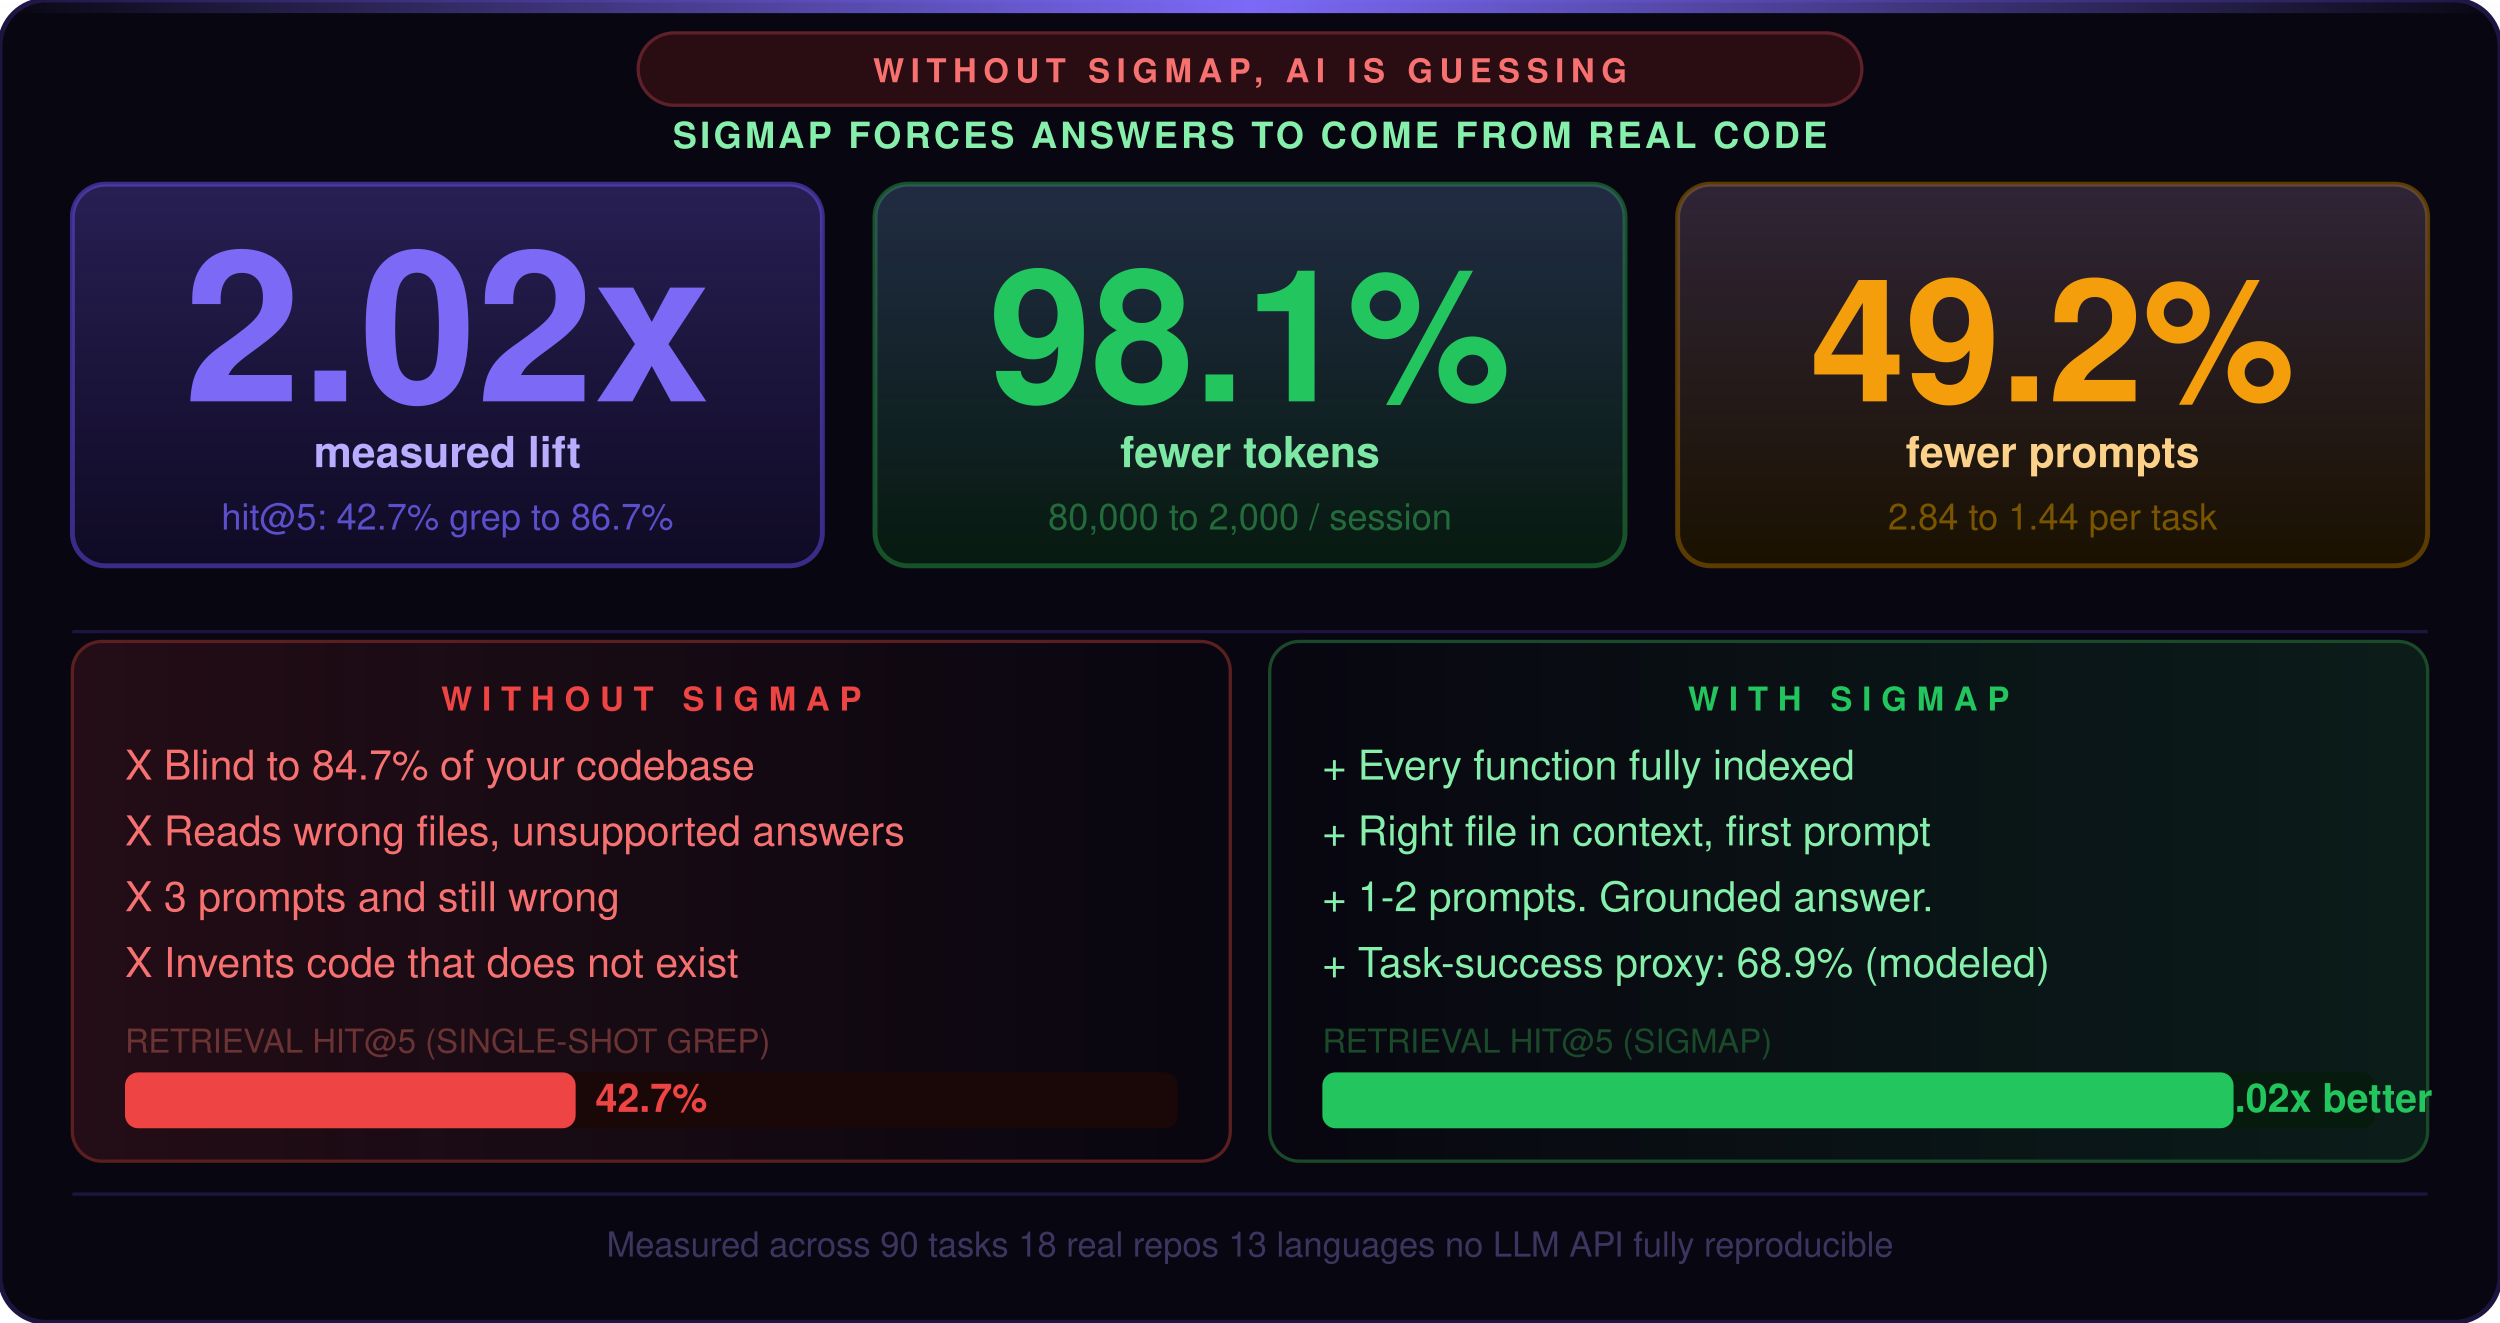
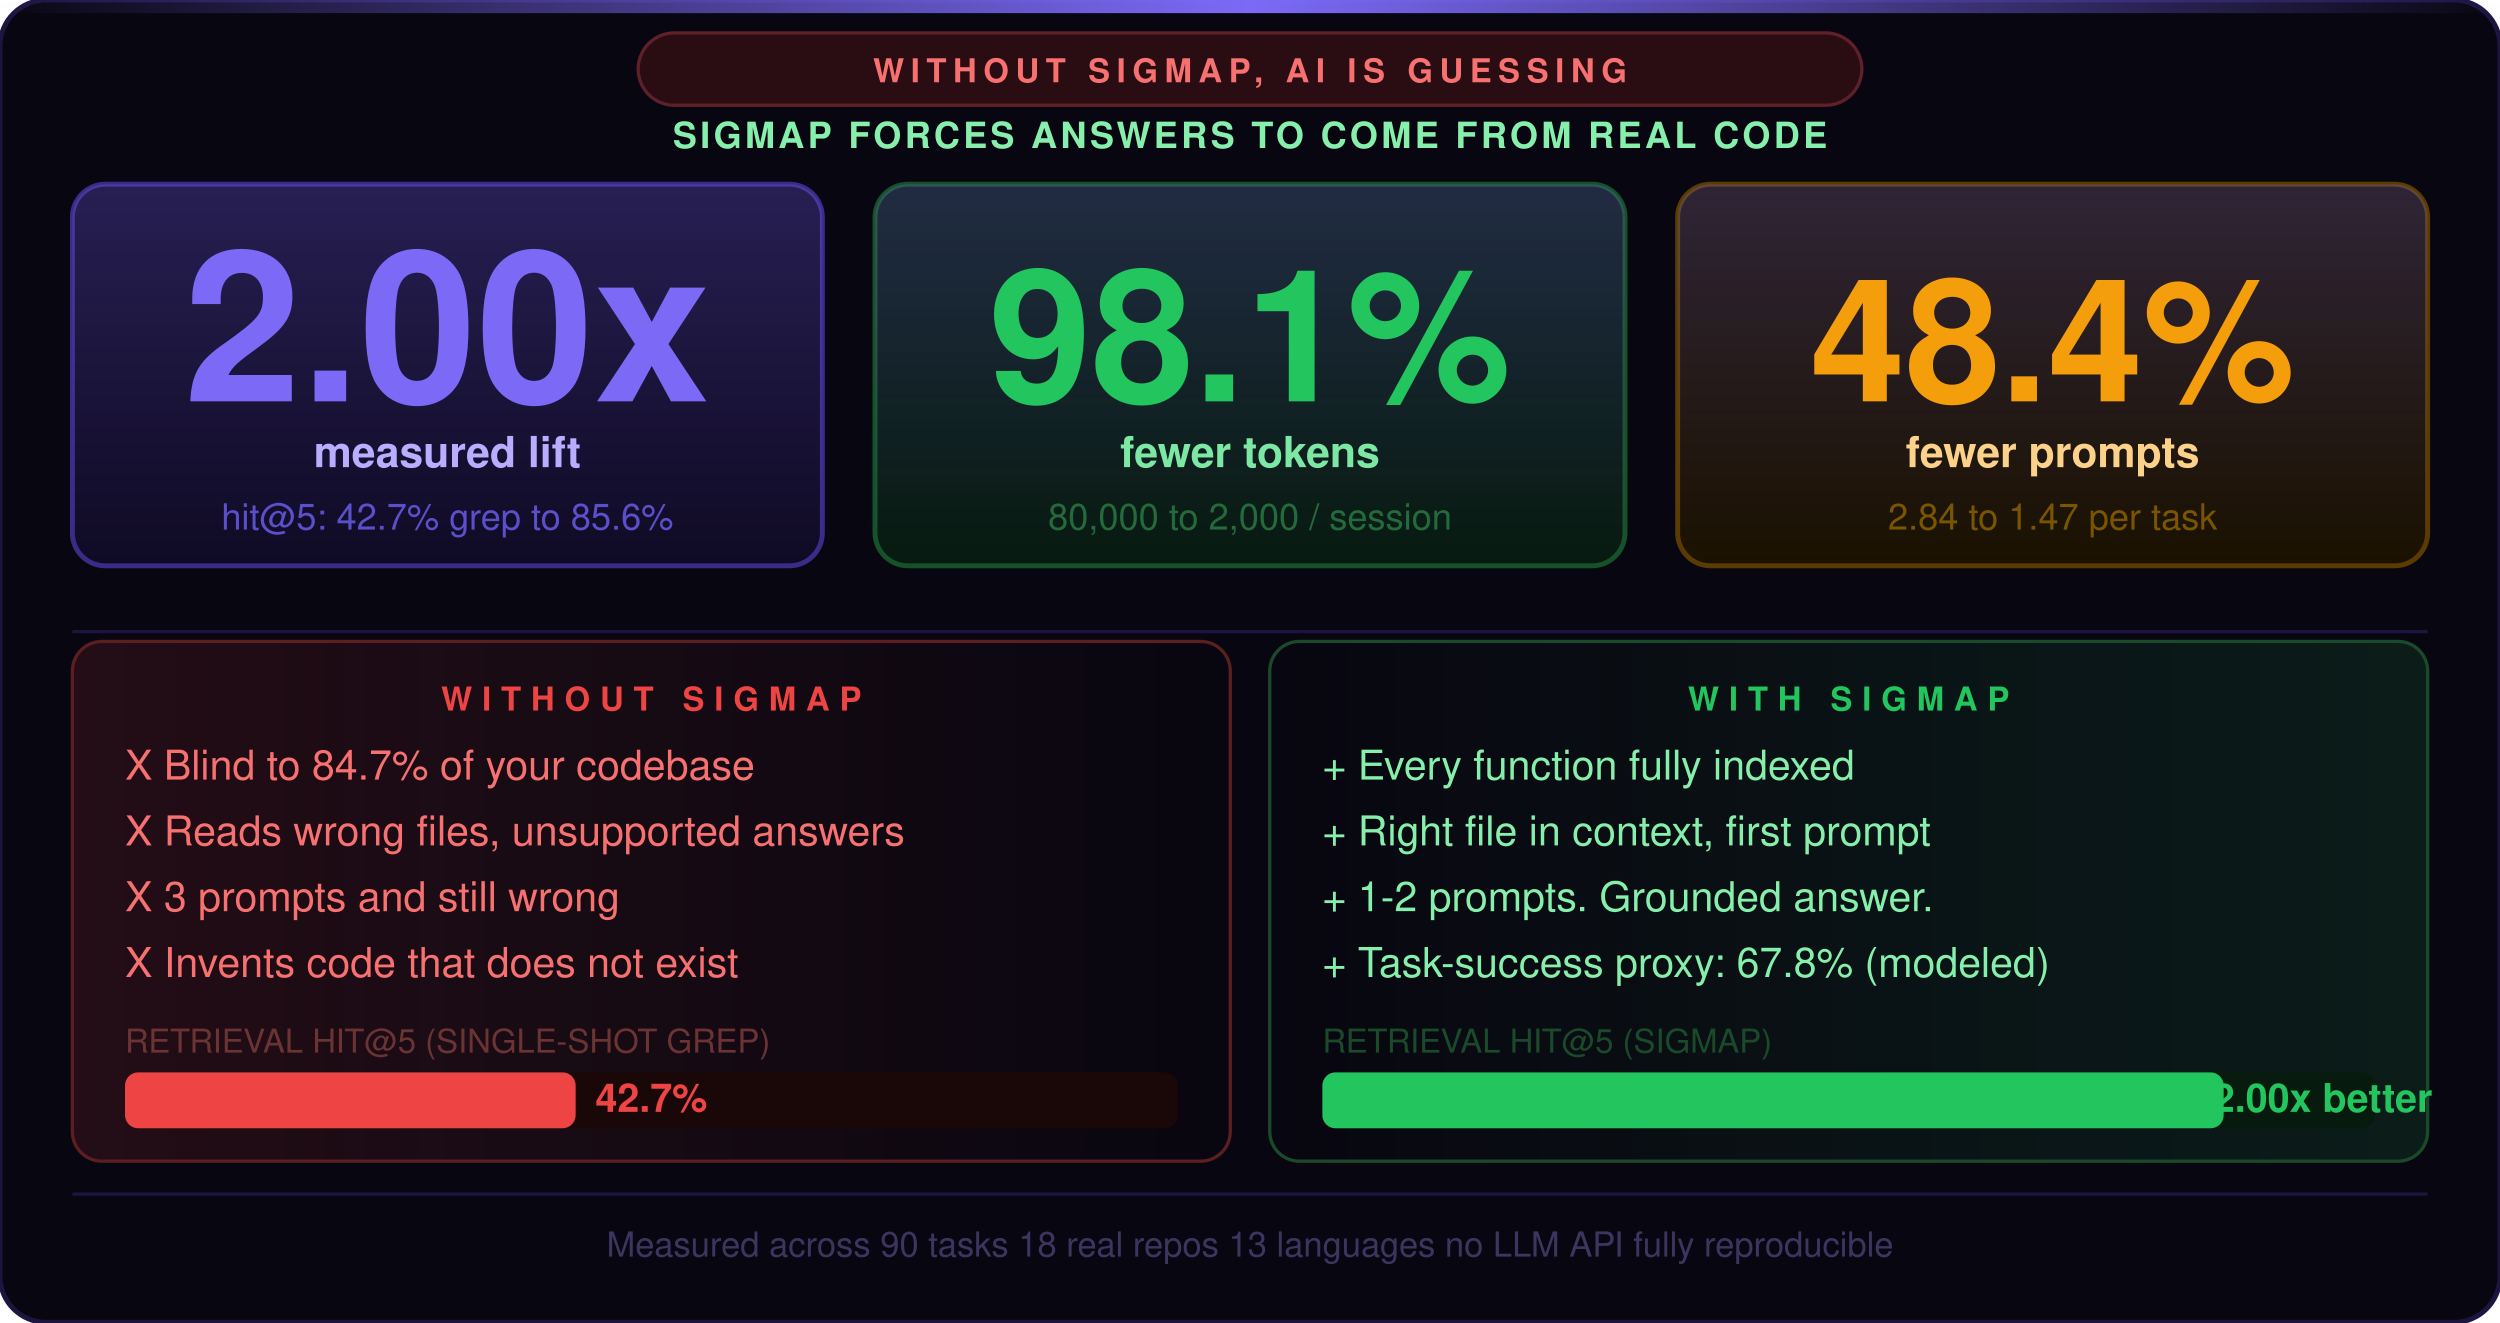
<svg xmlns="http://www.w3.org/2000/svg" viewBox="0 0 760 402" width="760" height="402" font-family="-apple-system,BlinkMacSystemFont,'Segoe UI',Helvetica,Arial,sans-serif">
  <rect width="760" height="402" fill="#080610" rx="14" />
  <rect width="760" height="402" fill="none" stroke="#1e1440" stroke-width="1.5" rx="14" />
  <defs>
    <linearGradient id="topglow" x1="0" x2="1" y1="0" y2="0">
      <stop offset="0%" stop-color="#7c6af7" stop-opacity="0" />
      <stop offset="50%" stop-color="#7c6af7" stop-opacity="1" />
      <stop offset="100%" stop-color="#7c6af7" stop-opacity="0" />
    </linearGradient>
    <linearGradient id="cardglow" x1="0" x2="0" y1="0" y2="1">
      <stop offset="0%" stop-color="#7c6af7" stop-opacity="0.22" />
      <stop offset="100%" stop-color="#7c6af7" stop-opacity="0" />
    </linearGradient>
    <linearGradient id="redglow" x1="0" x2="1" y1="0" y2="0">
      <stop offset="0%" stop-color="#ef4444" stop-opacity="0.12" />
      <stop offset="100%" stop-color="#ef4444" stop-opacity="0" />
    </linearGradient>
    <linearGradient id="greenglow" x1="0" x2="1" y1="0" y2="0">
      <stop offset="0%" stop-color="#22c55e" stop-opacity="0" />
      <stop offset="100%" stop-color="#22c55e" stop-opacity="0.12" />
    </linearGradient>
  </defs>
  <rect x="0" y="0" width="760" height="4" fill="url(#topglow)" rx="14" />
  <rect x="194" y="10" width="372" height="22" rx="11" fill="#2a0d12" stroke="#5f2029" stroke-width="1" />
  <text x="380" y="25" text-anchor="middle" font-size="10" font-weight="800" letter-spacing="2" fill="#f87171">WITHOUT SIGMAP, AI IS GUESSING</text>
  <text x="380" y="45" text-anchor="middle" font-size="11" font-weight="700" letter-spacing="1" fill="#86efac">SIGMAP FORCES ANSWERS TO COME FROM REAL CODE</text>
  <rect x="22" y="56" width="228" height="116" rx="10" fill="#0f0a24" stroke="#3a2b88" stroke-width="1.5" />
  <rect x="22" y="56" width="228" height="116" rx="10" fill="url(#cardglow)" />
-   <text x="136" y="122" text-anchor="middle" font-size="64" font-weight="900" fill="#7c6af7">2.02x</text>
+   <text x="136" y="122" text-anchor="middle" font-size="64" font-weight="900" fill="#7c6af7">2.00x</text>
  <text x="136" y="142" text-anchor="middle" font-size="13" font-weight="700" fill="#b8adff">measured lift</text>
-   <text x="136" y="161" text-anchor="middle" font-size="11" fill="#5b4fcc">hit@5: 42.7% grep to 86.7%</text>
+   <text x="136" y="161" text-anchor="middle" font-size="11" fill="#5b4fcc">hit@5: 42.7% grep to 85.6%</text>
  <rect x="266" y="56" width="228" height="116" rx="10" fill="#071a10" stroke="#155228" stroke-width="1.5" />
  <rect x="266" y="56" width="228" height="116" rx="10" fill="url(#cardglow)" />
  <text x="380" y="122" text-anchor="middle" font-size="56" font-weight="900" fill="#22c55e">98.1%</text>
  <text x="380" y="142" text-anchor="middle" font-size="13" font-weight="700" fill="#7de8a4">fewer tokens</text>
  <text x="380" y="161" text-anchor="middle" font-size="11" fill="#236b3a">80,000 to 2,000 / session</text>
  <rect x="510" y="56" width="228" height="116" rx="10" fill="#1a1100" stroke="#5a3b00" stroke-width="1.5" />
  <rect x="510" y="56" width="228" height="116" rx="10" fill="url(#cardglow)" />
-   <text x="624" y="122" text-anchor="middle" font-size="52" font-weight="900" fill="#f59e0b">49.2%</text>
+   <text x="624" y="122" text-anchor="middle" font-size="52" font-weight="900" fill="#f59e0b">48.4%</text>
  <text x="624" y="142" text-anchor="middle" font-size="13" font-weight="700" fill="#fcd28a">fewer prompts</text>
-   <text x="624" y="161" text-anchor="middle" font-size="11" fill="#7a5500">2.84 to 1.44 per task</text>
+   <text x="624" y="161" text-anchor="middle" font-size="11" fill="#7a5500">2.84 to 1.47 per task</text>
  <line x1="22" y1="192" x2="738" y2="192" stroke="#1e1440" stroke-width="1" />
  <rect x="22" y="195" width="352" height="158" rx="9" fill="url(#redglow)" />
  <rect x="22" y="195" width="352" height="158" rx="9" fill="none" stroke="#5c1f1f" stroke-width="1" />
  <text x="198" y="216" text-anchor="middle" font-size="10" font-weight="800" letter-spacing="3" fill="#ef4444">WITHOUT SIGMAP</text>
  <text x="38" y="237" font-size="12.5" fill="#f87171">X  Blind to 84.7% of your codebase</text>
  <text x="38" y="257" font-size="12.5" fill="#f87171">X  Reads wrong files, unsupported answers</text>
  <text x="38" y="277" font-size="12.5" fill="#f87171">X  3 prompts and still wrong</text>
  <text x="38" y="297" font-size="12.5" fill="#f87171">X  Invents code that does not exist</text>
  <text x="38" y="320" font-size="10" fill="#6b3333">RETRIEVAL HIT@5 (SINGLE-SHOT GREP)</text>
  <rect x="38" y="326" width="320" height="17" fill="#1a0808" rx="4" />
  <rect x="38" y="326" width="137" height="17" fill="#ef4444" rx="4" />
  <text x="181" y="338" font-size="12" font-weight="800" fill="#ef4444">42.7%</text>
  <rect x="386" y="195" width="352" height="158" rx="9" fill="url(#greenglow)" />
  <rect x="386" y="195" width="352" height="158" rx="9" fill="none" stroke="#1a4a2a" stroke-width="1" />
  <text x="562" y="216" text-anchor="middle" font-size="10" font-weight="800" letter-spacing="3" fill="#22c55e">WITH SIGMAP</text>
  <text x="402" y="237" font-size="12.5" fill="#86efac">+  Every function fully indexed</text>
  <text x="402" y="257" font-size="12.5" fill="#86efac">+  Right file in context, first prompt</text>
  <text x="402" y="277" font-size="12.5" fill="#86efac">+  1-2 prompts. Grounded answer.</text>
-   <text x="402" y="297" font-size="12.5" fill="#86efac">+  Task-success proxy: 68.9% (modeled)</text>
+   <text x="402" y="297" font-size="12.5" fill="#86efac">+  Task-success proxy: 67.8% (modeled)</text>
  <text x="402" y="320" font-size="10" fill="#1a4a2a">RETRIEVAL HIT@5 (SIGMAP)</text>
  <rect x="402" y="326" width="320" height="17" fill="#071a0e" rx="4" />
-   <rect x="402" y="326" width="277" height="17" fill="#22c55e" rx="4" />
-   <text x="624" y="338" font-size="12" font-weight="800" fill="#22c55e">86.7% -- 2.02x better</text>
+   <rect x="402" y="326" width="274" height="17" fill="#22c55e" rx="4" />
+   <text x="624" y="338" font-size="12" font-weight="800" fill="#22c55e">85.6% -- 2.00x better</text>
  <line x1="22" y1="363" x2="738" y2="363" stroke="#1e1440" stroke-width="1" />
  <text x="380" y="382" text-anchor="middle" font-size="10.5" fill="#3d3460">Measured across 90 tasks  18 real repos  13 languages  no LLM API  fully reproducible</text>
</svg>
